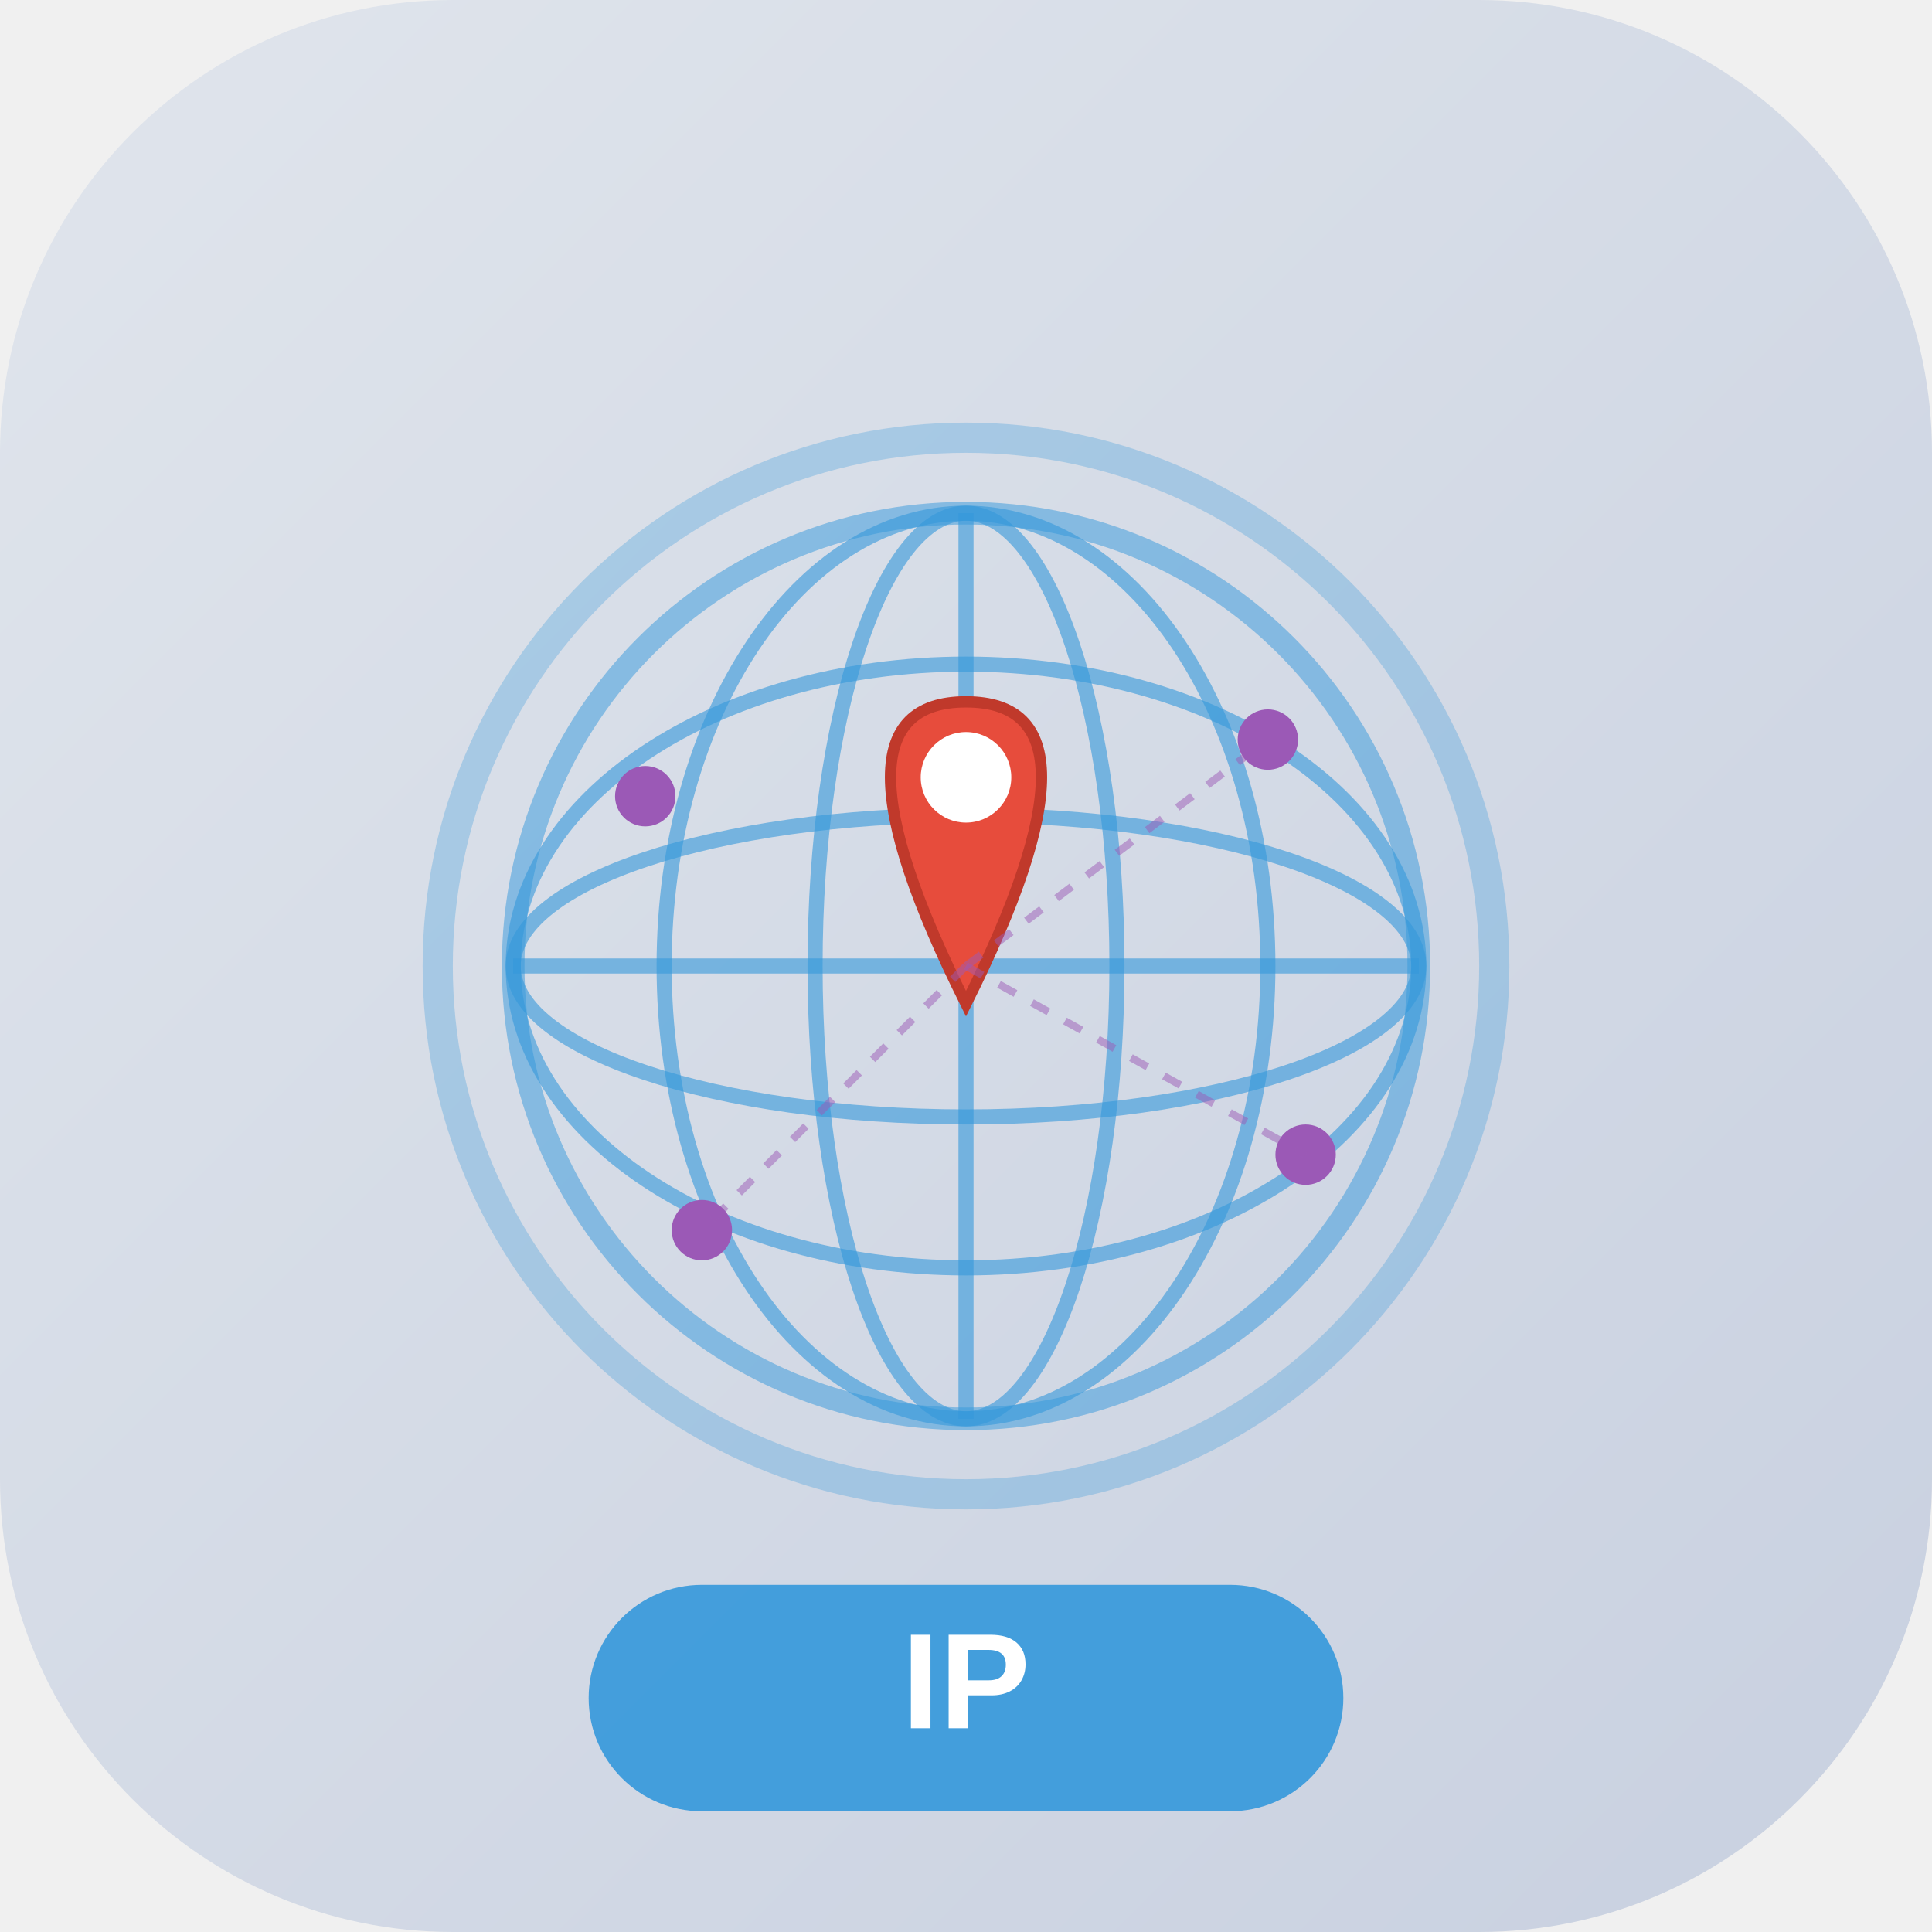
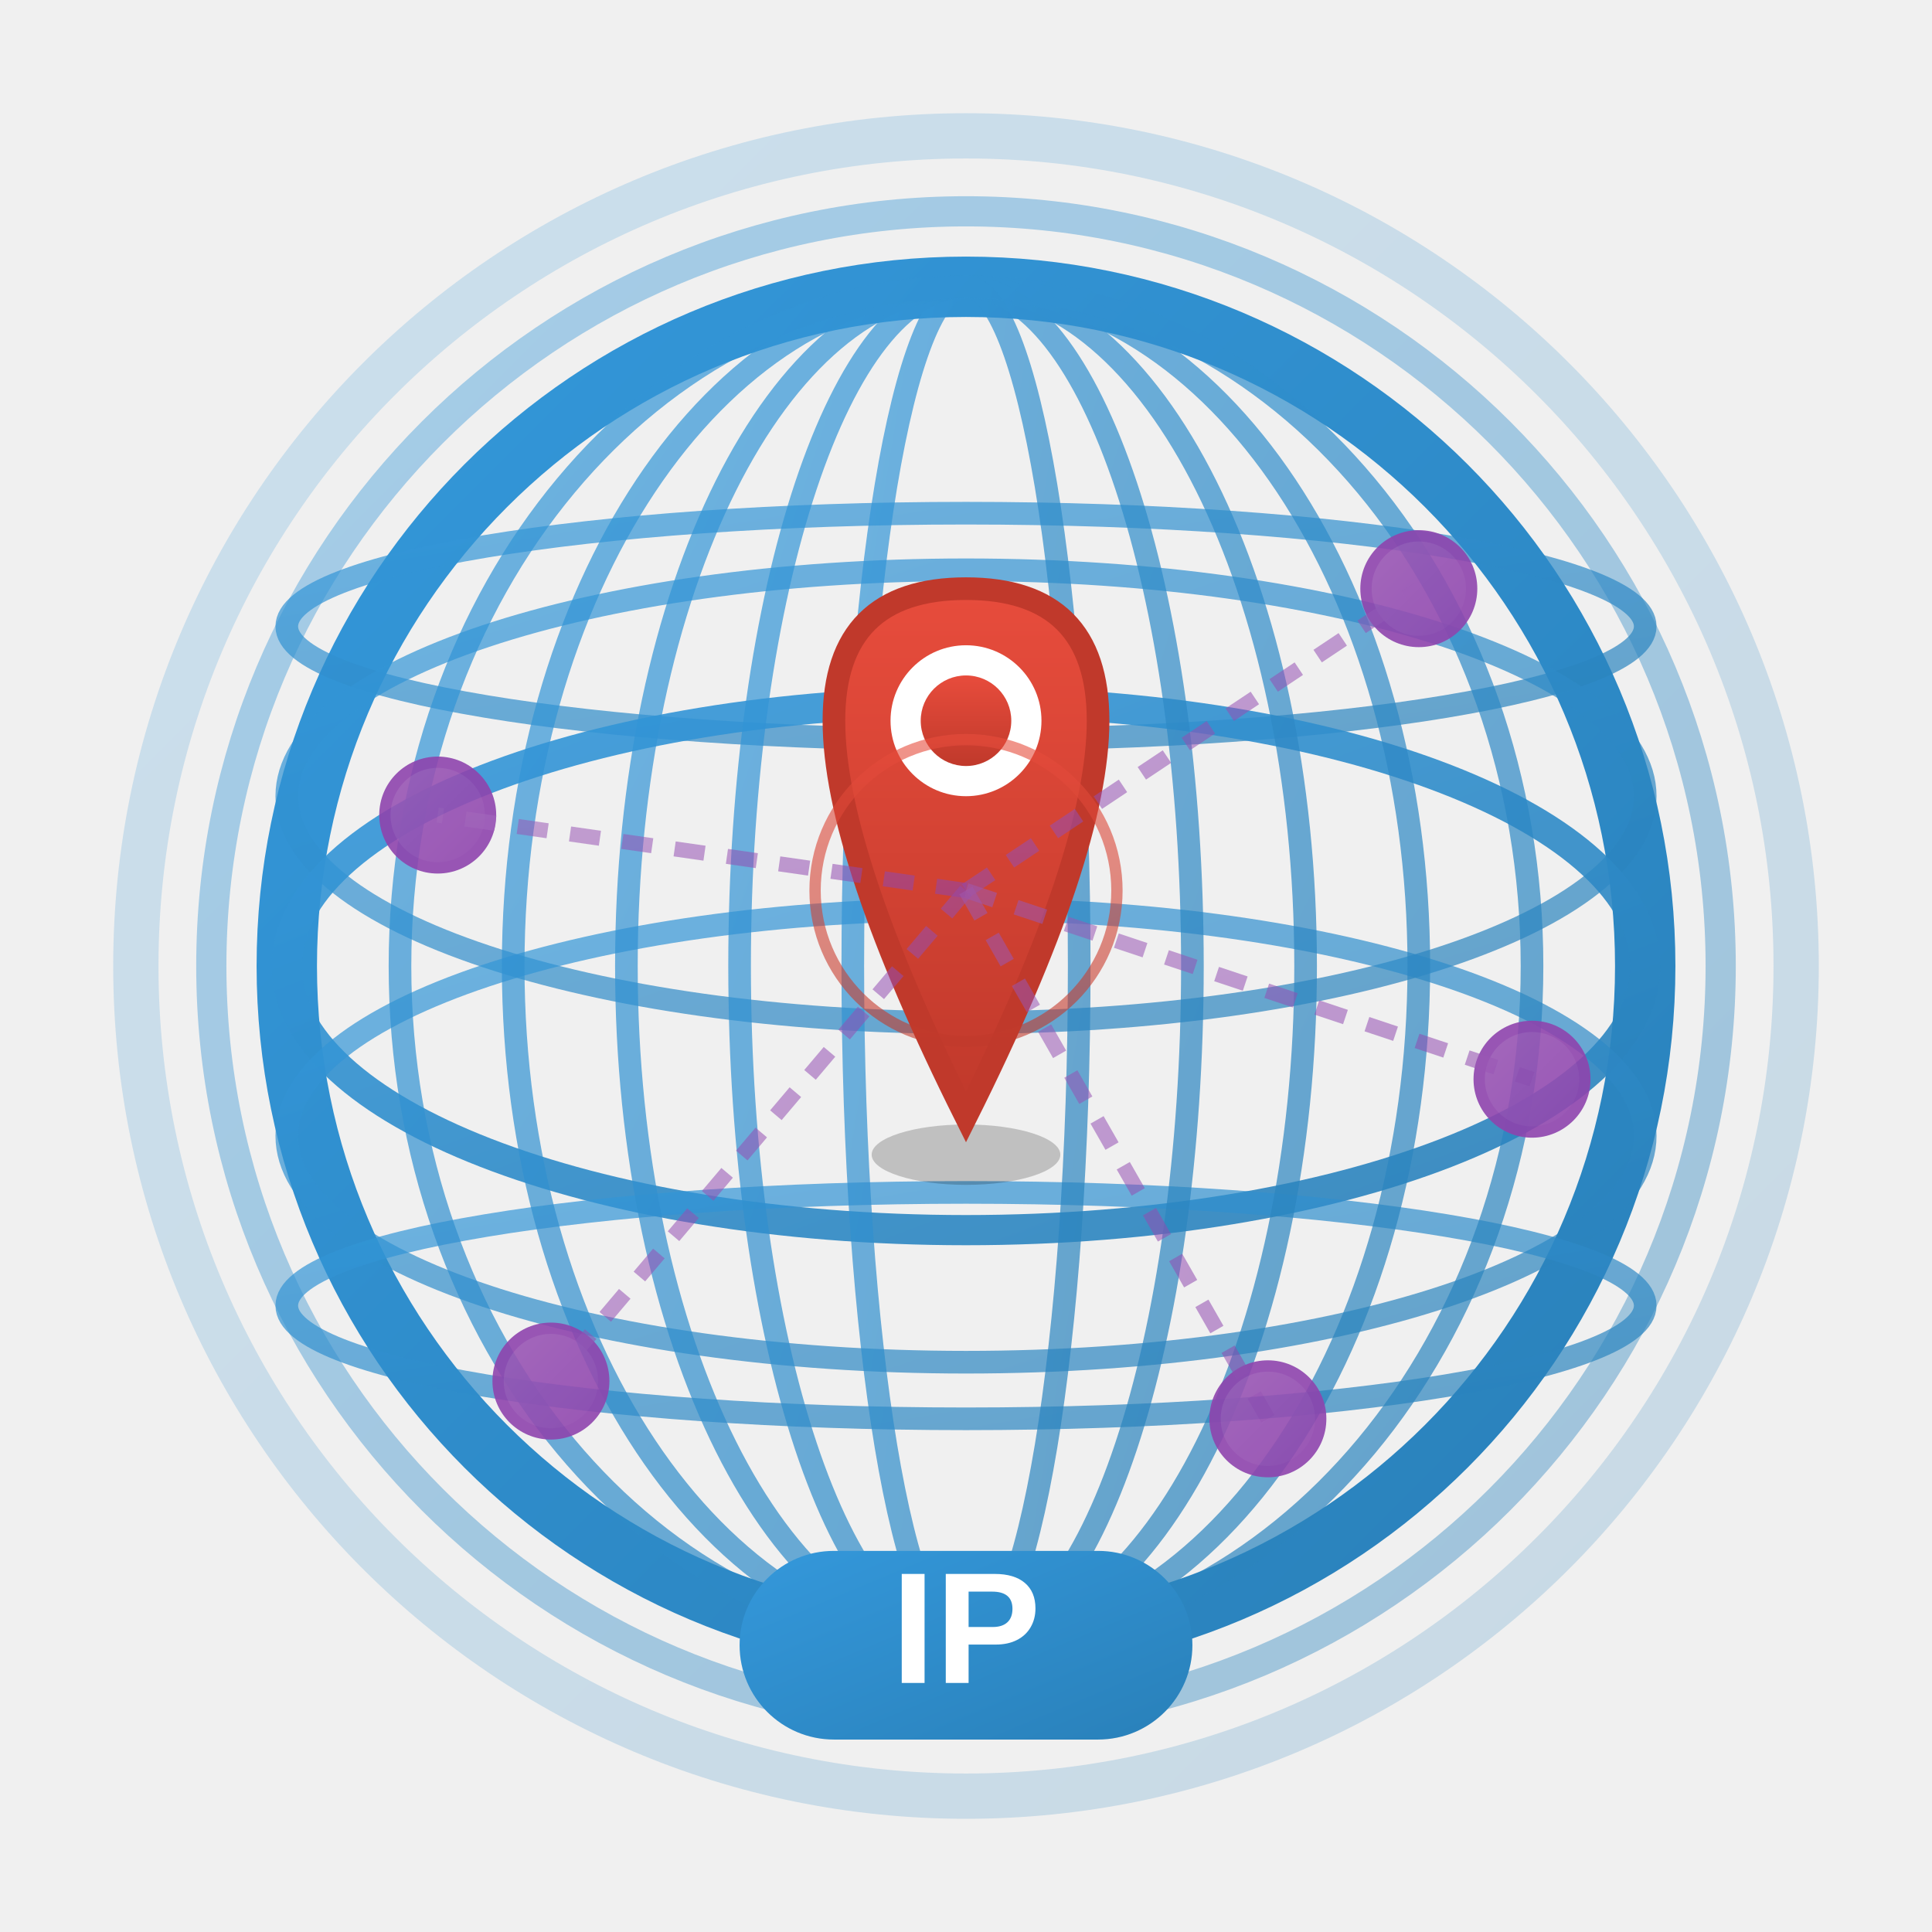
<svg xmlns="http://www.w3.org/2000/svg" width="512" height="512" viewBox="0 0 512 512">
  <defs>
-     <linearGradient id="bgGradient" x1="0%" y1="0%" x2="100%" y2="100%">
-       <stop offset="0%" style="stop-color:#e0e5ec;stop-opacity:1" />
-       <stop offset="100%" style="stop-color:#c8d0e0;stop-opacity:1" />
+     <linearGradient id="primaryGradient" x1="0%" y1="0%" x2="100%" y2="100%">
+       <stop offset="0%" style="stop-color:#3498db;stop-opacity:1" />
+       <stop offset="100%" style="stop-color:#2980b9;stop-opacity:1" />
    </linearGradient>
-     <filter id="shadow">
-       <feGaussianBlur in="SourceAlpha" stdDeviation="8" />
-       <feOffset dx="10" dy="10" result="offsetblur" />
-       <feComponentTransfer>
-         <feFuncA type="linear" slope="0.3" />
-       </feComponentTransfer>
-       <feMerge>
-         <feMergeNode />
-         <feMergeNode in="SourceGraphic" />
-       </feMerge>
-     </filter>
+     <linearGradient id="accentGradient" x1="0%" y1="0%" x2="100%" y2="100%">
+       <stop offset="0%" style="stop-color:#9b59b6;stop-opacity:1" />
+       <stop offset="100%" style="stop-color:#8e44ad;stop-opacity:1" />
+     </linearGradient>
+     <linearGradient id="pinGradient" x1="0%" y1="0%" x2="0%" y2="100%">
+       <stop offset="0%" style="stop-color:#e74c3c;stop-opacity:1" />
+       <stop offset="100%" style="stop-color:#c0392b;stop-opacity:1" />
+     </linearGradient>
  </defs>
-   <rect width="512" height="512" fill="url(#bgGradient)" rx="120" />
  <g transform="translate(256, 256)">
-     <circle cx="0" cy="0" r="140" fill="none" stroke="#3498db" stroke-width="8" opacity="0.3" />
-     <circle cx="0" cy="0" r="120" fill="none" stroke="#3498db" stroke-width="6" opacity="0.5" />
-     <ellipse cx="0" cy="0" rx="120" ry="40" fill="none" stroke="#3498db" stroke-width="4" opacity="0.6" />
-     <ellipse cx="0" cy="0" rx="120" ry="80" fill="none" stroke="#3498db" stroke-width="4" opacity="0.6" />
-     <line x1="-120" y1="0" x2="120" y2="0" stroke="#3498db" stroke-width="4" opacity="0.6" />
-     <ellipse cx="0" cy="0" rx="40" ry="120" fill="none" stroke="#3498db" stroke-width="4" opacity="0.6" />
-     <ellipse cx="0" cy="0" rx="80" ry="120" fill="none" stroke="#3498db" stroke-width="4" opacity="0.6" />
-     <line x1="0" y1="-120" x2="0" y2="120" stroke="#3498db" stroke-width="4" opacity="0.6" />
-     <g transform="translate(0, -10)">
-       <path d="M0,-60 Q-20,-60 -20,-40 Q-20,-20 0,20 Q20,-20 20,-40 Q20,-60 0,-60 Z" fill="#e74c3c" stroke="#c0392b" stroke-width="3" />
-       <circle cx="0" cy="-40" r="12" fill="#ffffff" />
+     <circle cx="0" cy="0" r="220" fill="none" stroke="url(#primaryGradient)" stroke-width="12" opacity="0.2" />
+     <circle cx="0" cy="0" r="200" fill="none" stroke="url(#primaryGradient)" stroke-width="8" opacity="0.4" />
+     <circle cx="0" cy="0" r="180" fill="none" stroke="url(#primaryGradient)" stroke-width="16" />
+     <ellipse cx="0" cy="-90" rx="180" ry="30" fill="none" stroke="url(#primaryGradient)" stroke-width="6" opacity="0.7" />
+     <ellipse cx="0" cy="-45" rx="180" ry="60" fill="none" stroke="url(#primaryGradient)" stroke-width="6" opacity="0.7" />
+     <ellipse cx="0" cy="0" rx="180" ry="70" fill="none" stroke="url(#primaryGradient)" stroke-width="8" opacity="0.9" />
+     <ellipse cx="0" cy="45" rx="180" ry="60" fill="none" stroke="url(#primaryGradient)" stroke-width="6" opacity="0.7" />
+     <ellipse cx="0" cy="90" rx="180" ry="30" fill="none" stroke="url(#primaryGradient)" stroke-width="6" opacity="0.7" />
+     <ellipse cx="0" cy="0" rx="30" ry="180" fill="none" stroke="url(#primaryGradient)" stroke-width="6" opacity="0.7" />
+     <ellipse cx="0" cy="0" rx="60" ry="180" fill="none" stroke="url(#primaryGradient)" stroke-width="6" opacity="0.7" />
+     <ellipse cx="0" cy="0" rx="90" ry="180" fill="none" stroke="url(#primaryGradient)" stroke-width="6" opacity="0.7" />
+     <ellipse cx="0" cy="0" rx="120" ry="180" fill="none" stroke="url(#primaryGradient)" stroke-width="6" opacity="0.7" />
+     <ellipse cx="0" cy="0" rx="150" ry="180" fill="none" stroke="url(#primaryGradient)" stroke-width="6" opacity="0.7" />
+     <line x1="0" y1="-180" x2="0" y2="180" stroke="url(#primaryGradient)" stroke-width="8" opacity="0.9" />
+     <g transform="translate(0, -20)">
+       <ellipse cx="0" cy="70" rx="25" ry="8" fill="#000000" opacity="0.2" />
+       <path d="M0,-80 Q-35,-80 -35,-45 Q-35,-10 0,60 Q35,-10 35,-45 Q35,-80 0,-80 Z" fill="url(#pinGradient)" stroke="#c0392b" stroke-width="6" />
+       <circle cx="0" cy="-45" r="20" fill="#ffffff" />
+       <circle cx="0" cy="-45" r="12" fill="url(#pinGradient)" />
    </g>
-     <circle cx="80" cy="-60" r="8" fill="#9b59b6" />
-     <circle cx="-70" cy="70" r="8" fill="#9b59b6" />
-     <circle cx="90" cy="50" r="8" fill="#9b59b6" />
-     <circle cx="-85" cy="-45" r="8" fill="#9b59b6" />
-     <line x1="0" y1="0" x2="80" y2="-60" stroke="#9b59b6" stroke-width="2" opacity="0.5" stroke-dasharray="5,5" />
-     <line x1="0" y1="0" x2="-70" y2="70" stroke="#9b59b6" stroke-width="2" opacity="0.5" stroke-dasharray="5,5" />
-     <line x1="0" y1="0" x2="90" y2="50" stroke="#9b59b6" stroke-width="2" opacity="0.5" stroke-dasharray="5,5" />
+     <g opacity="0.9">
+       <circle cx="120" cy="-100" r="14" fill="url(#accentGradient)" stroke="#8e44ad" stroke-width="3" />
+       <line x1="0" y1="-20" x2="120" y2="-100" stroke="url(#accentGradient)" stroke-width="4" opacity="0.6" stroke-dasharray="8,6" />
+       <circle cx="150" cy="30" r="14" fill="url(#accentGradient)" stroke="#8e44ad" stroke-width="3" />
+       <line x1="0" y1="-20" x2="150" y2="30" stroke="url(#accentGradient)" stroke-width="4" opacity="0.6" stroke-dasharray="8,6" />
+       <circle cx="-110" cy="110" r="14" fill="url(#accentGradient)" stroke="#8e44ad" stroke-width="3" />
+       <line x1="0" y1="-20" x2="-110" y2="110" stroke="url(#accentGradient)" stroke-width="4" opacity="0.6" stroke-dasharray="8,6" />
+       <circle cx="-140" cy="-40" r="14" fill="url(#accentGradient)" stroke="#8e44ad" stroke-width="3" />
+       <line x1="0" y1="-20" x2="-140" y2="-40" stroke="url(#accentGradient)" stroke-width="4" opacity="0.6" stroke-dasharray="8,6" />
+       <circle cx="80" cy="120" r="14" fill="url(#accentGradient)" stroke="#8e44ad" stroke-width="3" />
+       <line x1="0" y1="-20" x2="80" y2="120" stroke="url(#accentGradient)" stroke-width="4" opacity="0.6" stroke-dasharray="8,6" />
+     </g>
+     <circle cx="0" cy="-20" r="40" fill="none" stroke="url(#pinGradient)" stroke-width="3" opacity="0.6">
+       <animate attributeName="r" from="40" to="80" dur="2s" repeatCount="indefinite" />
+       <animate attributeName="opacity" from="0.6" to="0" dur="2s" repeatCount="indefinite" />
+     </circle>
+     <g transform="translate(0, 180)">
+       <rect x="-60" y="-25" width="120" height="50" rx="25" fill="url(#primaryGradient)" />
+       <text x="0" y="10" font-family="Arial, sans-serif" font-size="42" font-weight="bold" fill="#ffffff" text-anchor="middle">IP</text>
+     </g>
  </g>
-   <rect x="156" y="420" width="200" height="60" rx="30" fill="#3498db" opacity="0.9" />
-   <text x="256" y="458" font-family="Arial, sans-serif" font-size="36" font-weight="bold" fill="#ffffff" text-anchor="middle">IP</text>
</svg>
